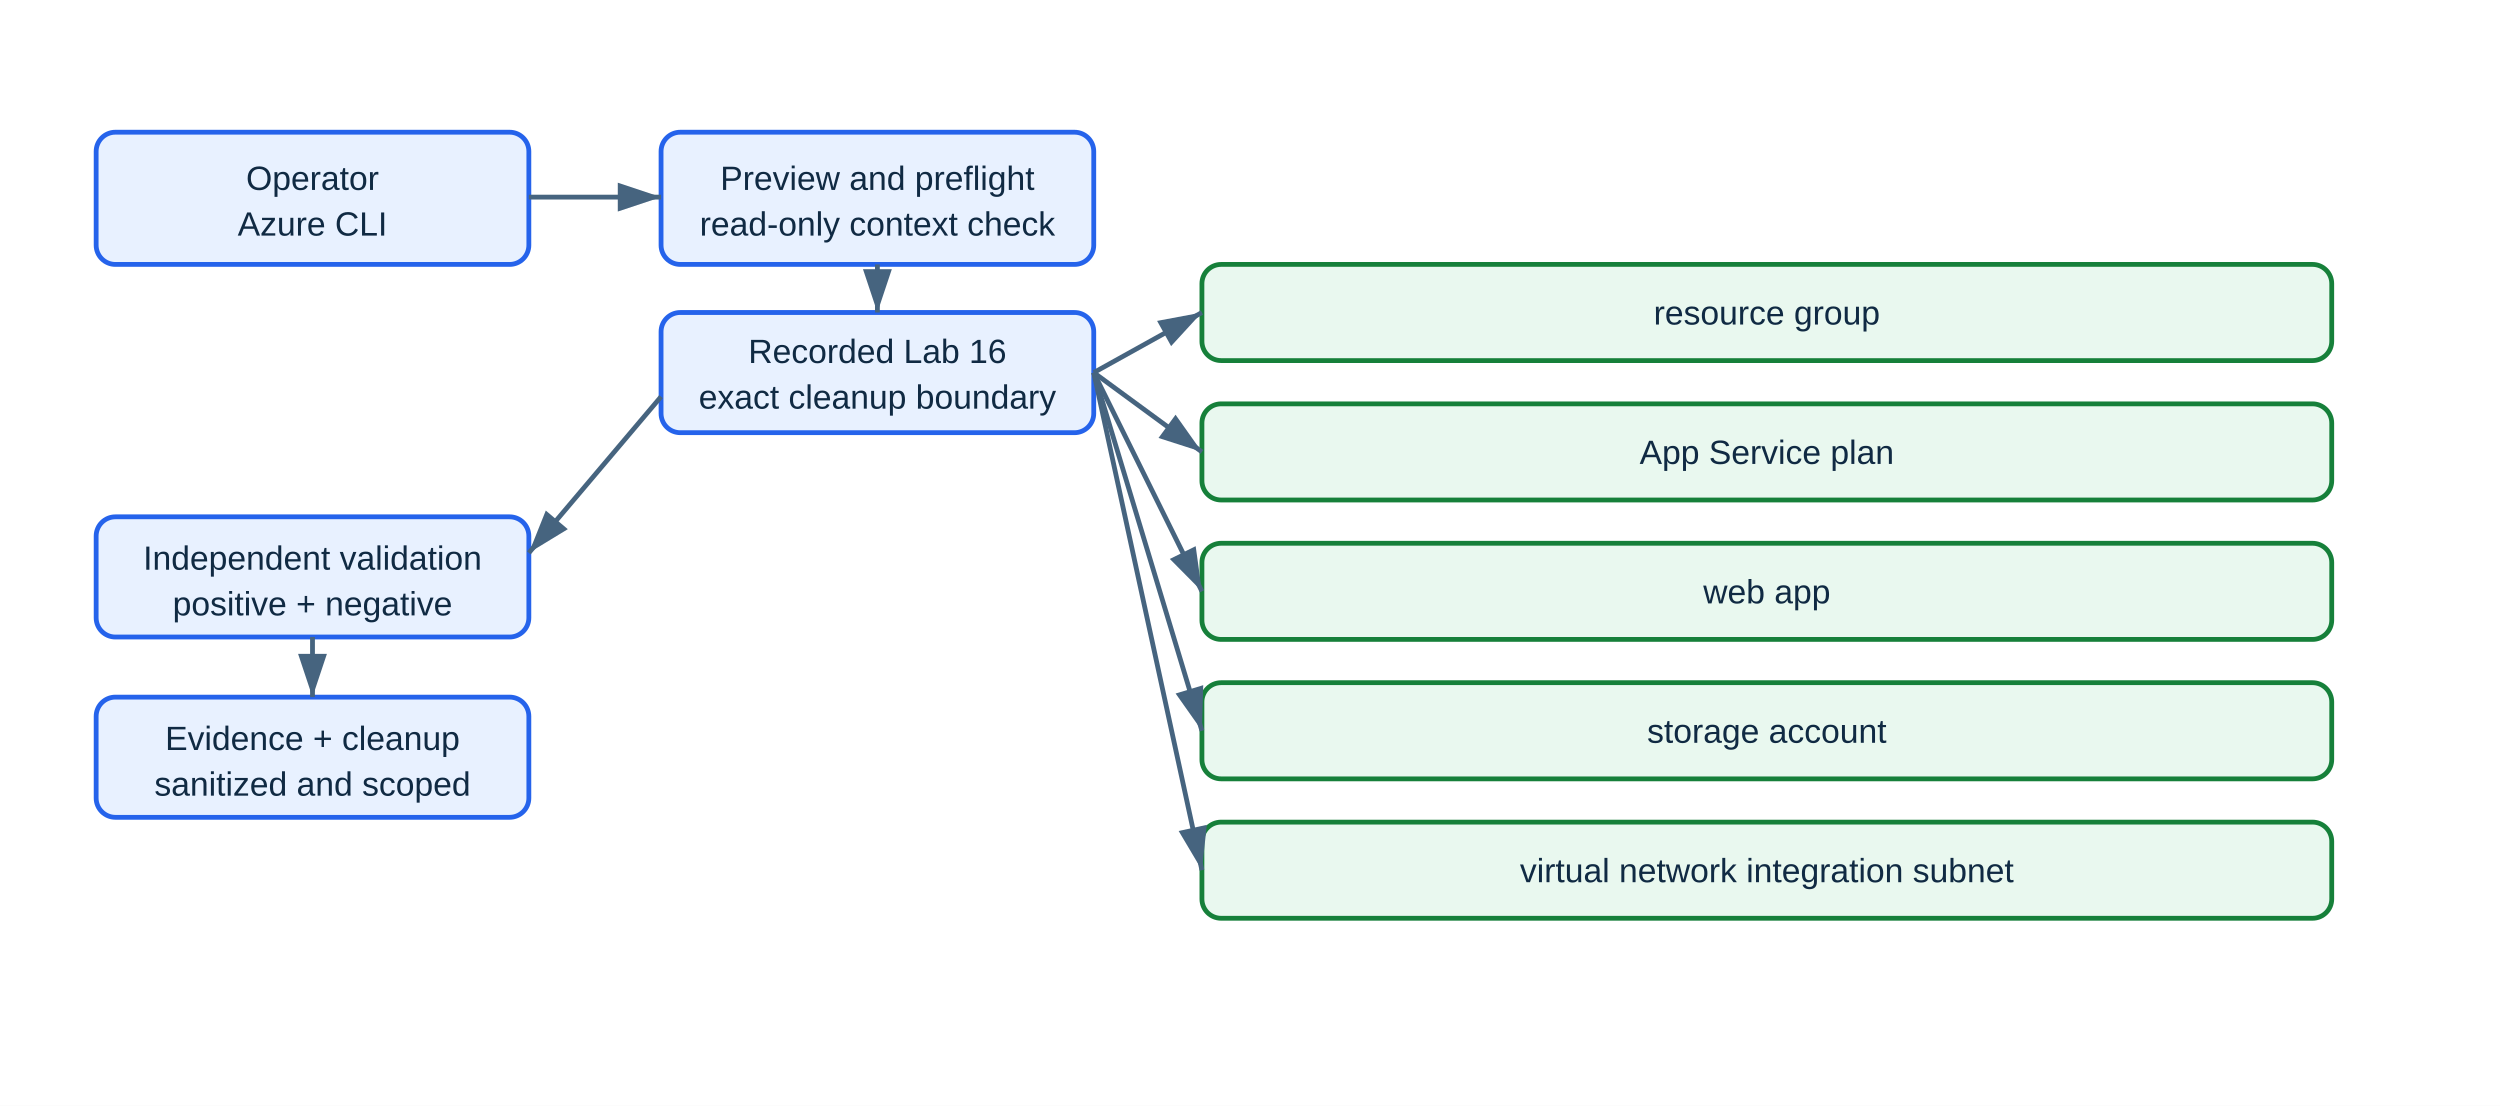
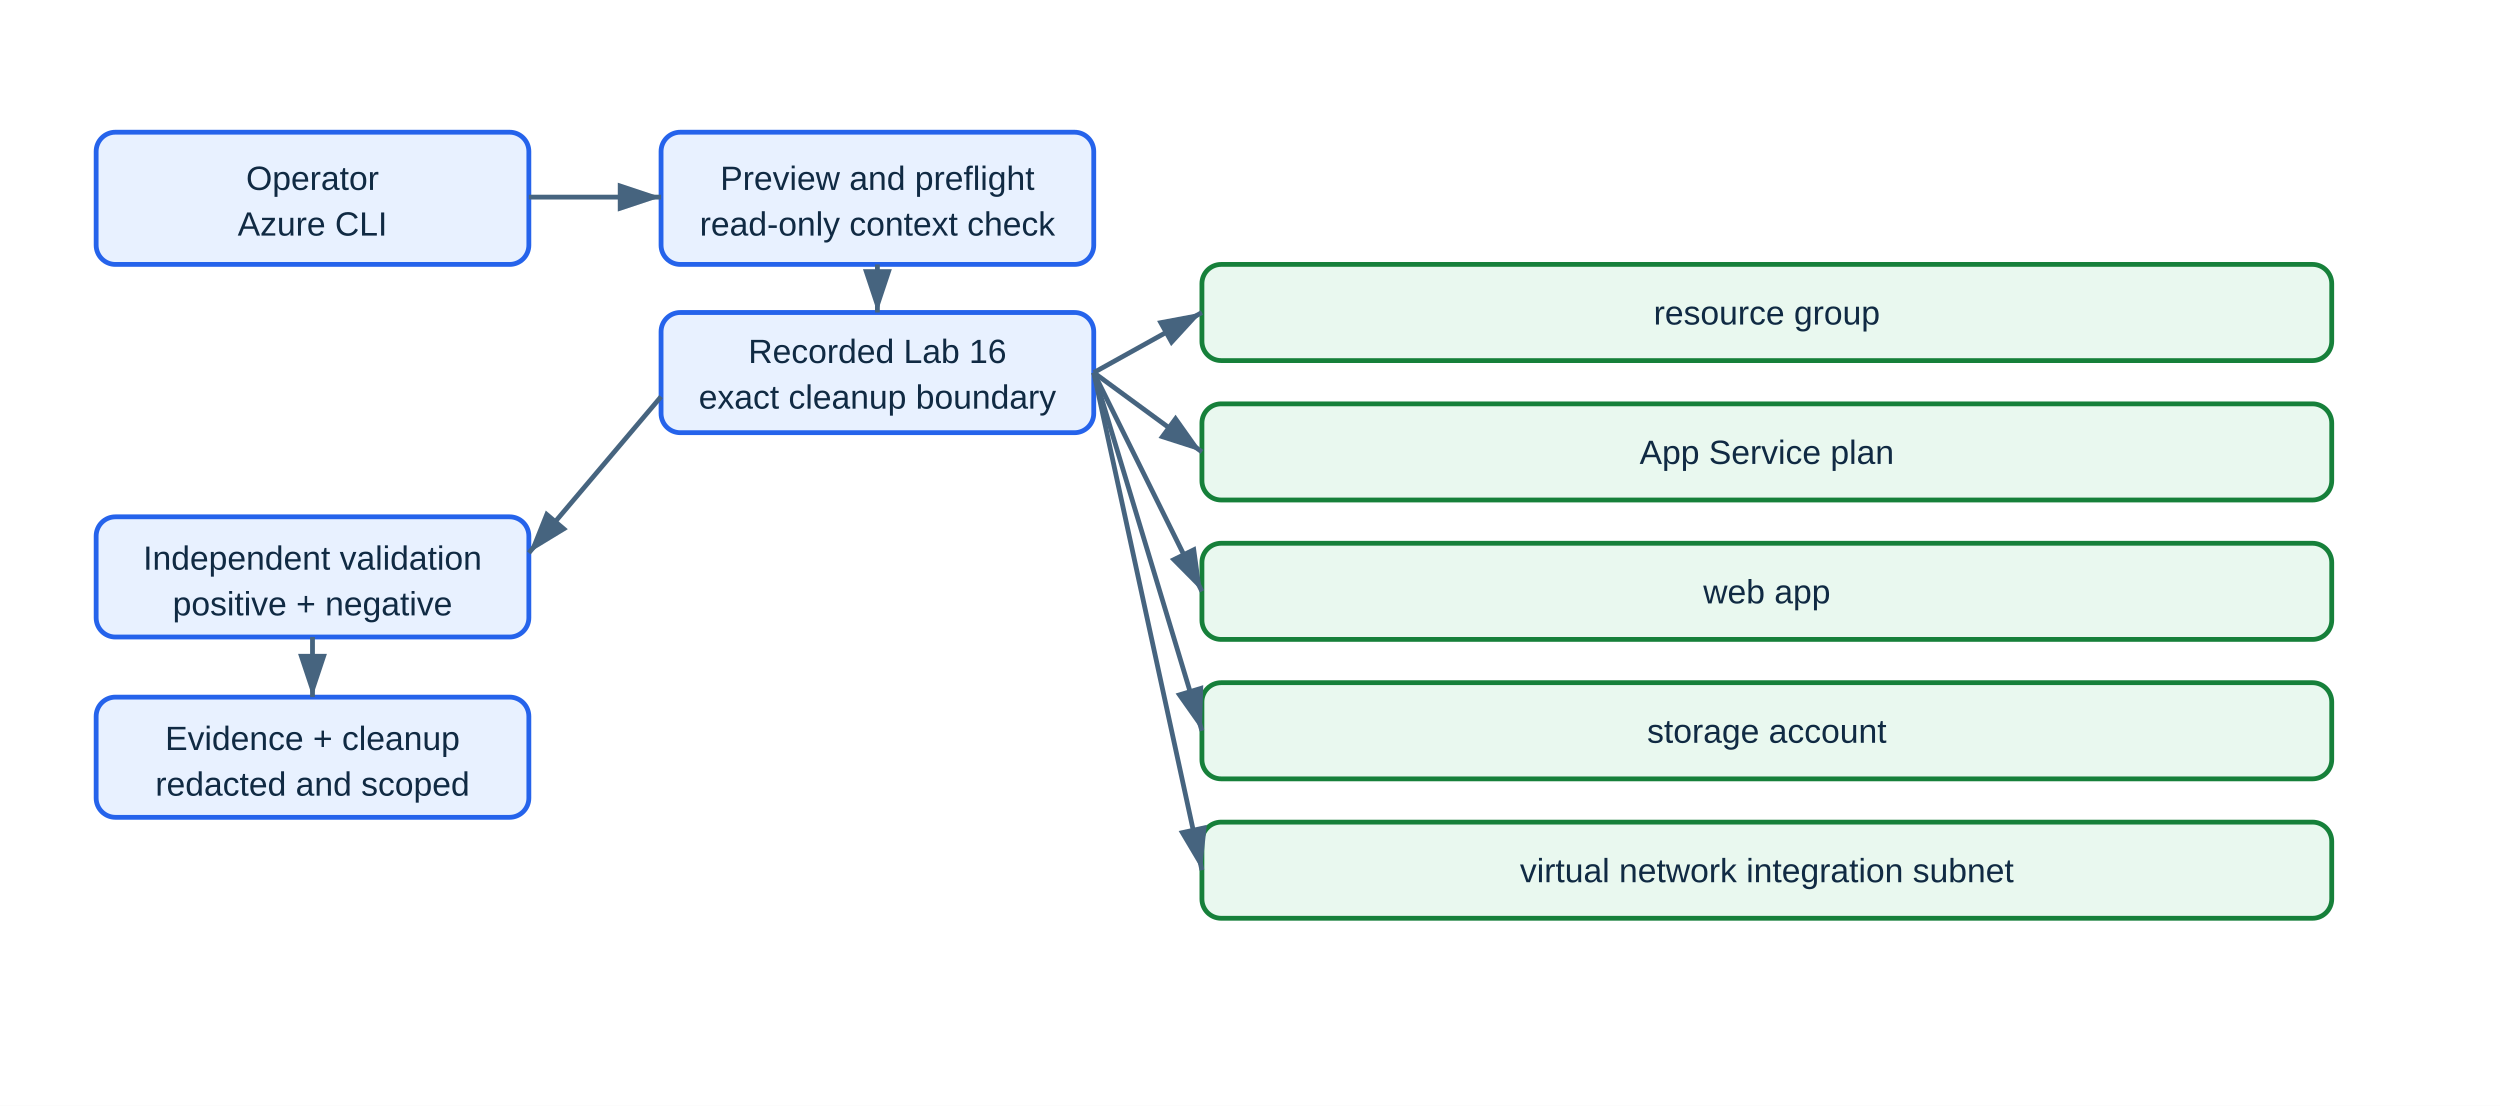
<svg xmlns="http://www.w3.org/2000/svg" width="1040" height="460" viewBox="0 0 1040 460" role="img" aria-labelledby="title desc">
  <defs>
    <marker id="arrow" markerWidth="10" markerHeight="10" refX="9" refY="3" orient="auto">
      <path d="M0,0 L0,6 L9,3 z" fill="#46647f" />
    </marker>
  </defs>
  <style>text{font-family:Segoe UI,Arial,sans-serif;font-size:14px;fill:#102a43} .control{fill:#e8f1ff;stroke:#2563eb;stroke-width:2} .resource{fill:#e9f8ef;stroke:#16803a;stroke-width:2} .arrow{fill:none;stroke:#46647f;stroke-width:2;marker-end:url(#arrow)}</style>
  <rect width="100%" height="100%" fill="#ffffff" />
  <rect x="40" y="55" width="180" height="55" rx="8" class="control" />
  <text x="130" y="79" text-anchor="middle">Operator</text>
  <text x="130" y="98" text-anchor="middle">Azure CLI</text>
  <rect x="275" y="55" width="180" height="55" rx="8" class="control" />
  <text x="365" y="79" text-anchor="middle">Preview and preflight</text>
  <text x="365" y="98" text-anchor="middle">read-only context check</text>
  <path d="M220 82 L275 82" class="arrow" />
  <rect x="275" y="130" width="180" height="50" rx="8" class="control" />
  <text x="365" y="151" text-anchor="middle">Recorded Lab 16</text>
  <text x="365" y="170" text-anchor="middle">exact cleanup boundary</text>
  <path d="M365 110 L365 130" class="arrow" />
  <rect x="500" y="110" width="470" height="40" rx="8" class="resource" />
  <text x="735" y="135" text-anchor="middle">resource group</text>
  <rect x="500" y="168" width="470" height="40" rx="8" class="resource" />
  <text x="735" y="193" text-anchor="middle">App Service plan</text>
  <rect x="500" y="226" width="470" height="40" rx="8" class="resource" />
  <text x="735" y="251" text-anchor="middle">web app</text>
  <rect x="500" y="284" width="470" height="40" rx="8" class="resource" />
  <text x="735" y="309" text-anchor="middle">storage account</text>
  <rect x="500" y="342" width="470" height="40" rx="8" class="resource" />
  <text x="735" y="367" text-anchor="middle">virtual network integration subnet</text>
  <path d="M 455 155 L 500 130" class="arrow" />
  <path d="M 455 155 L 500 188" class="arrow" />
  <path d="M 455 155 L 500 246" class="arrow" />
  <path d="M 455 155 L 500 304" class="arrow" />
  <path d="M 455 155 L 500 362" class="arrow" />
  <rect x="40" y="215" width="180" height="50" rx="8" class="control" />
  <text x="130" y="237" text-anchor="middle">Independent validation</text>
  <text x="130" y="256" text-anchor="middle">positive + negative</text>
  <path d="M275 165 L220 230" class="arrow" />
  <rect x="40" y="290" width="180" height="50" rx="8" class="control" />
  <text x="130" y="312" text-anchor="middle">Evidence + cleanup</text>
-   <text x="130" y="331" text-anchor="middle">sanitized and scoped</text>
+   <text x="130" y="331" text-anchor="middle">redacted and scoped</text>
  <path d="M130 265 L130 290" class="arrow" />
</svg>
